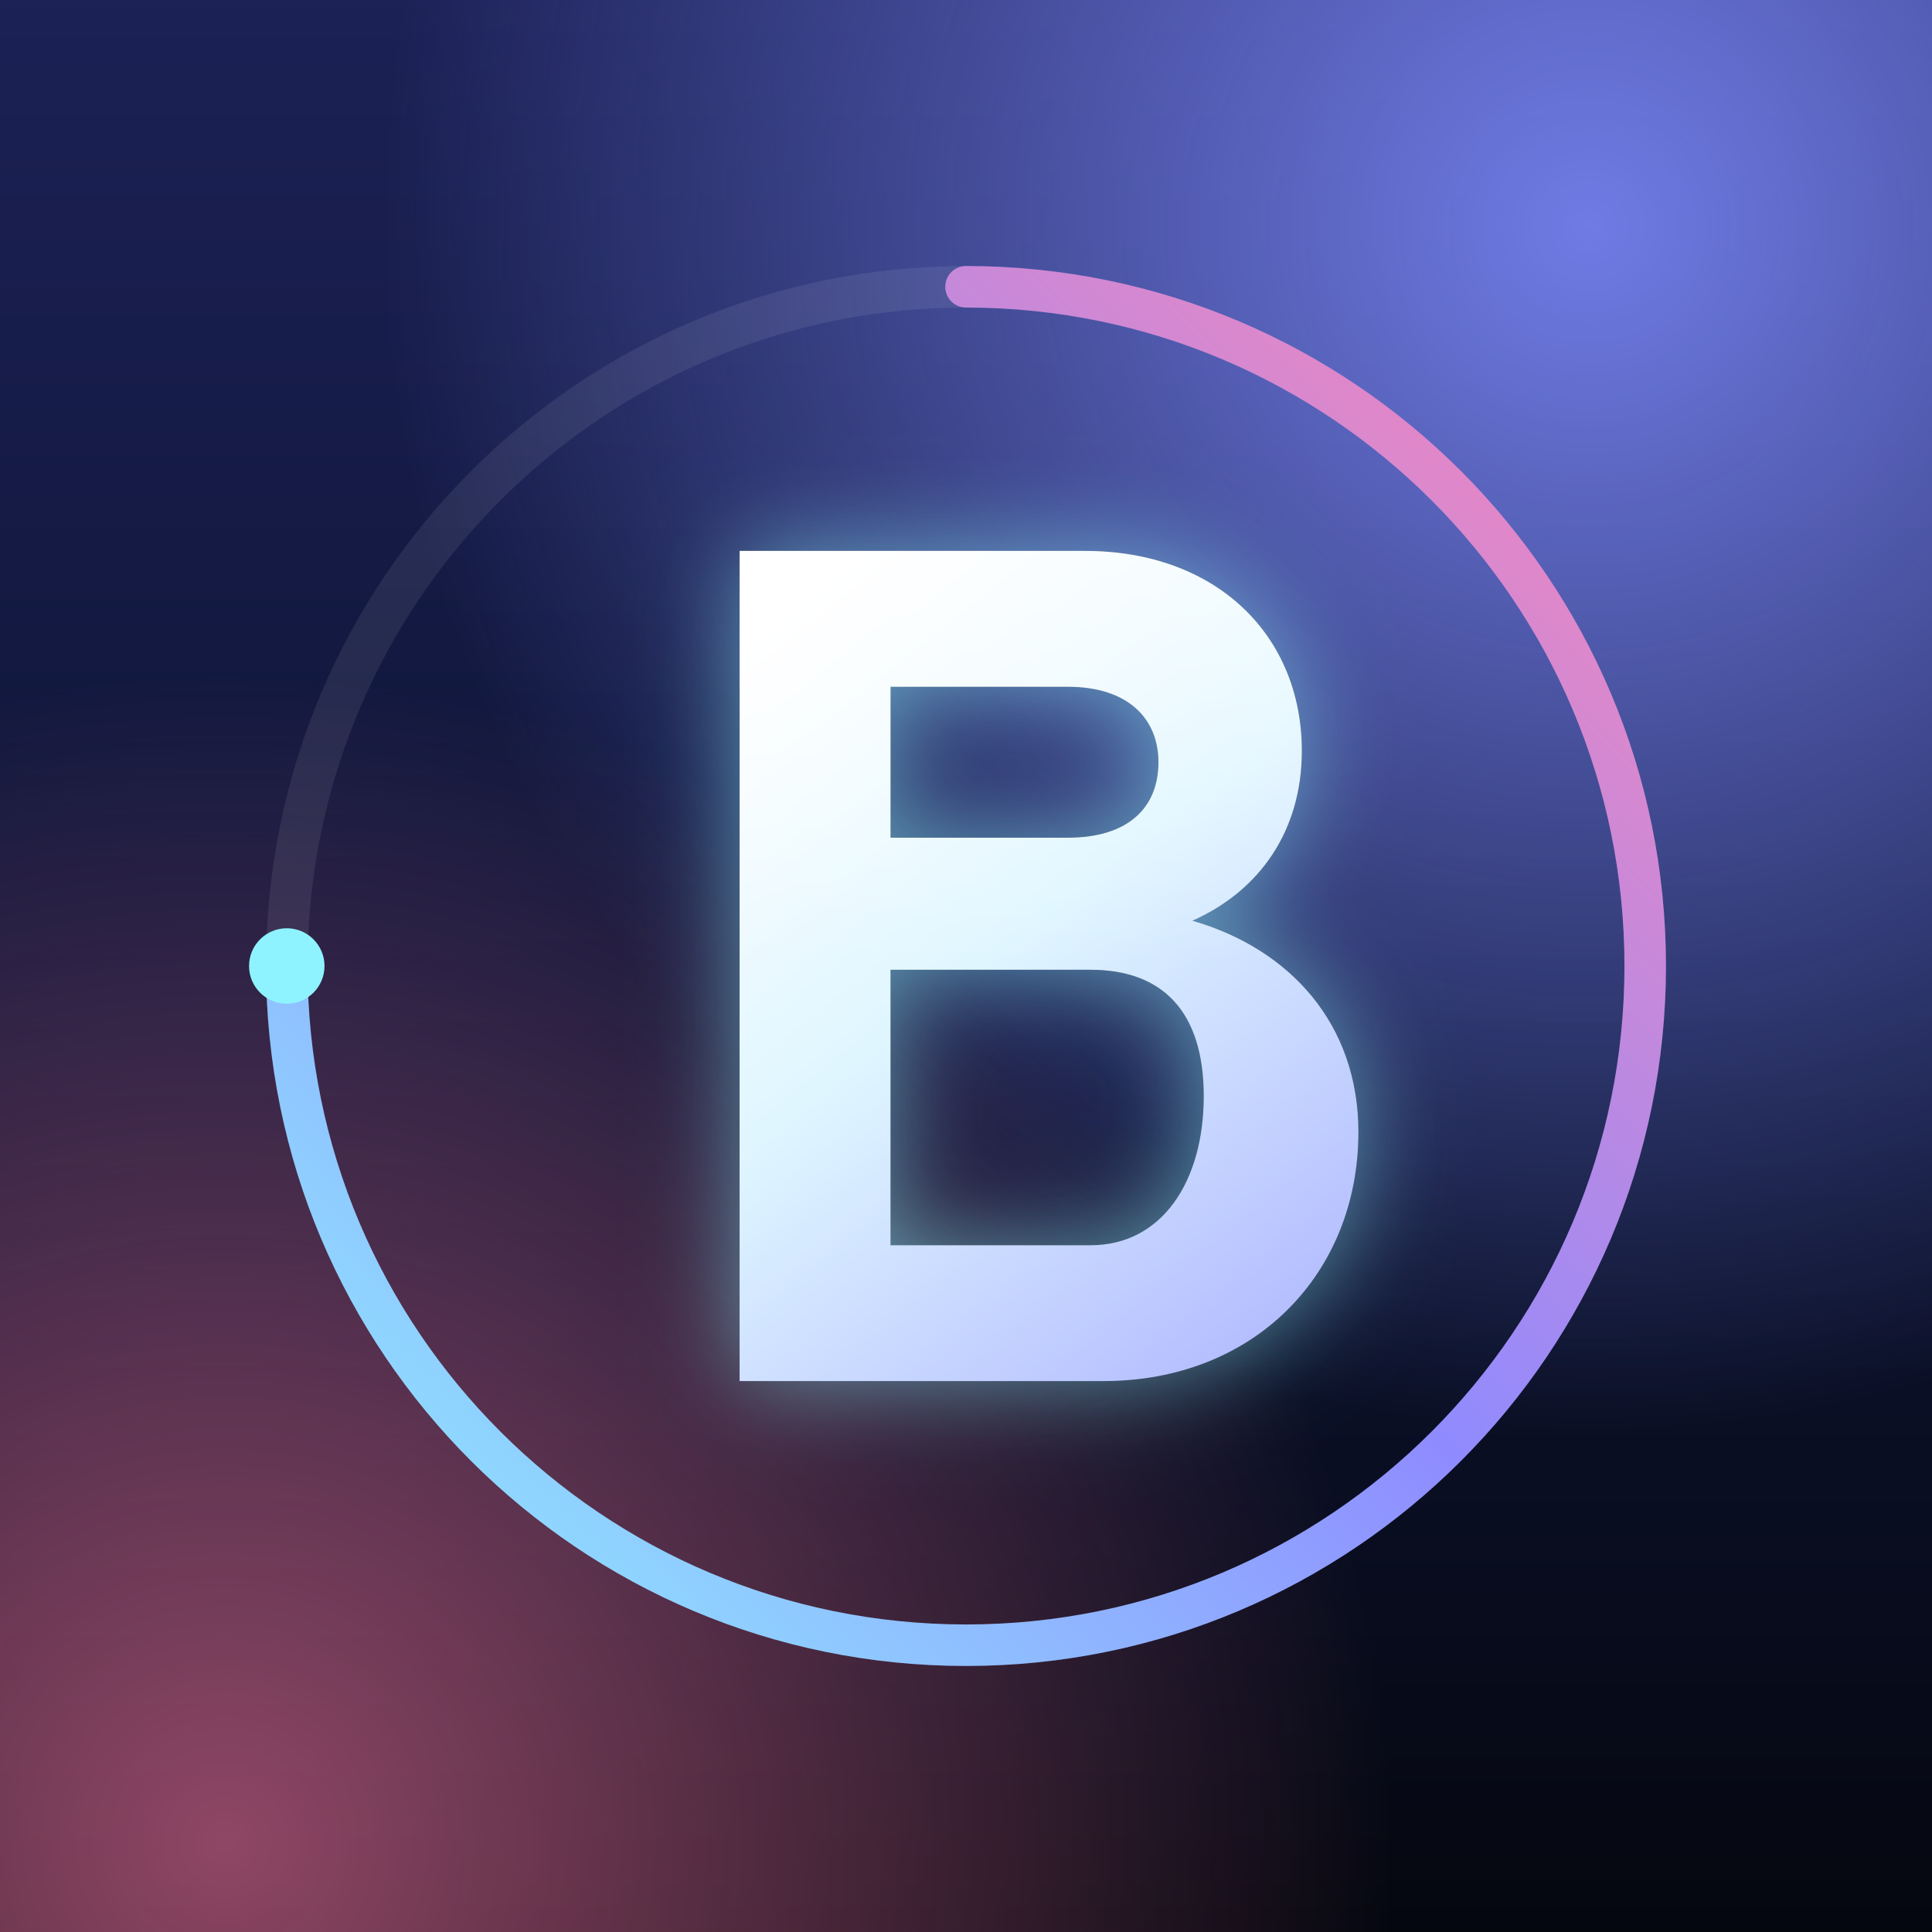
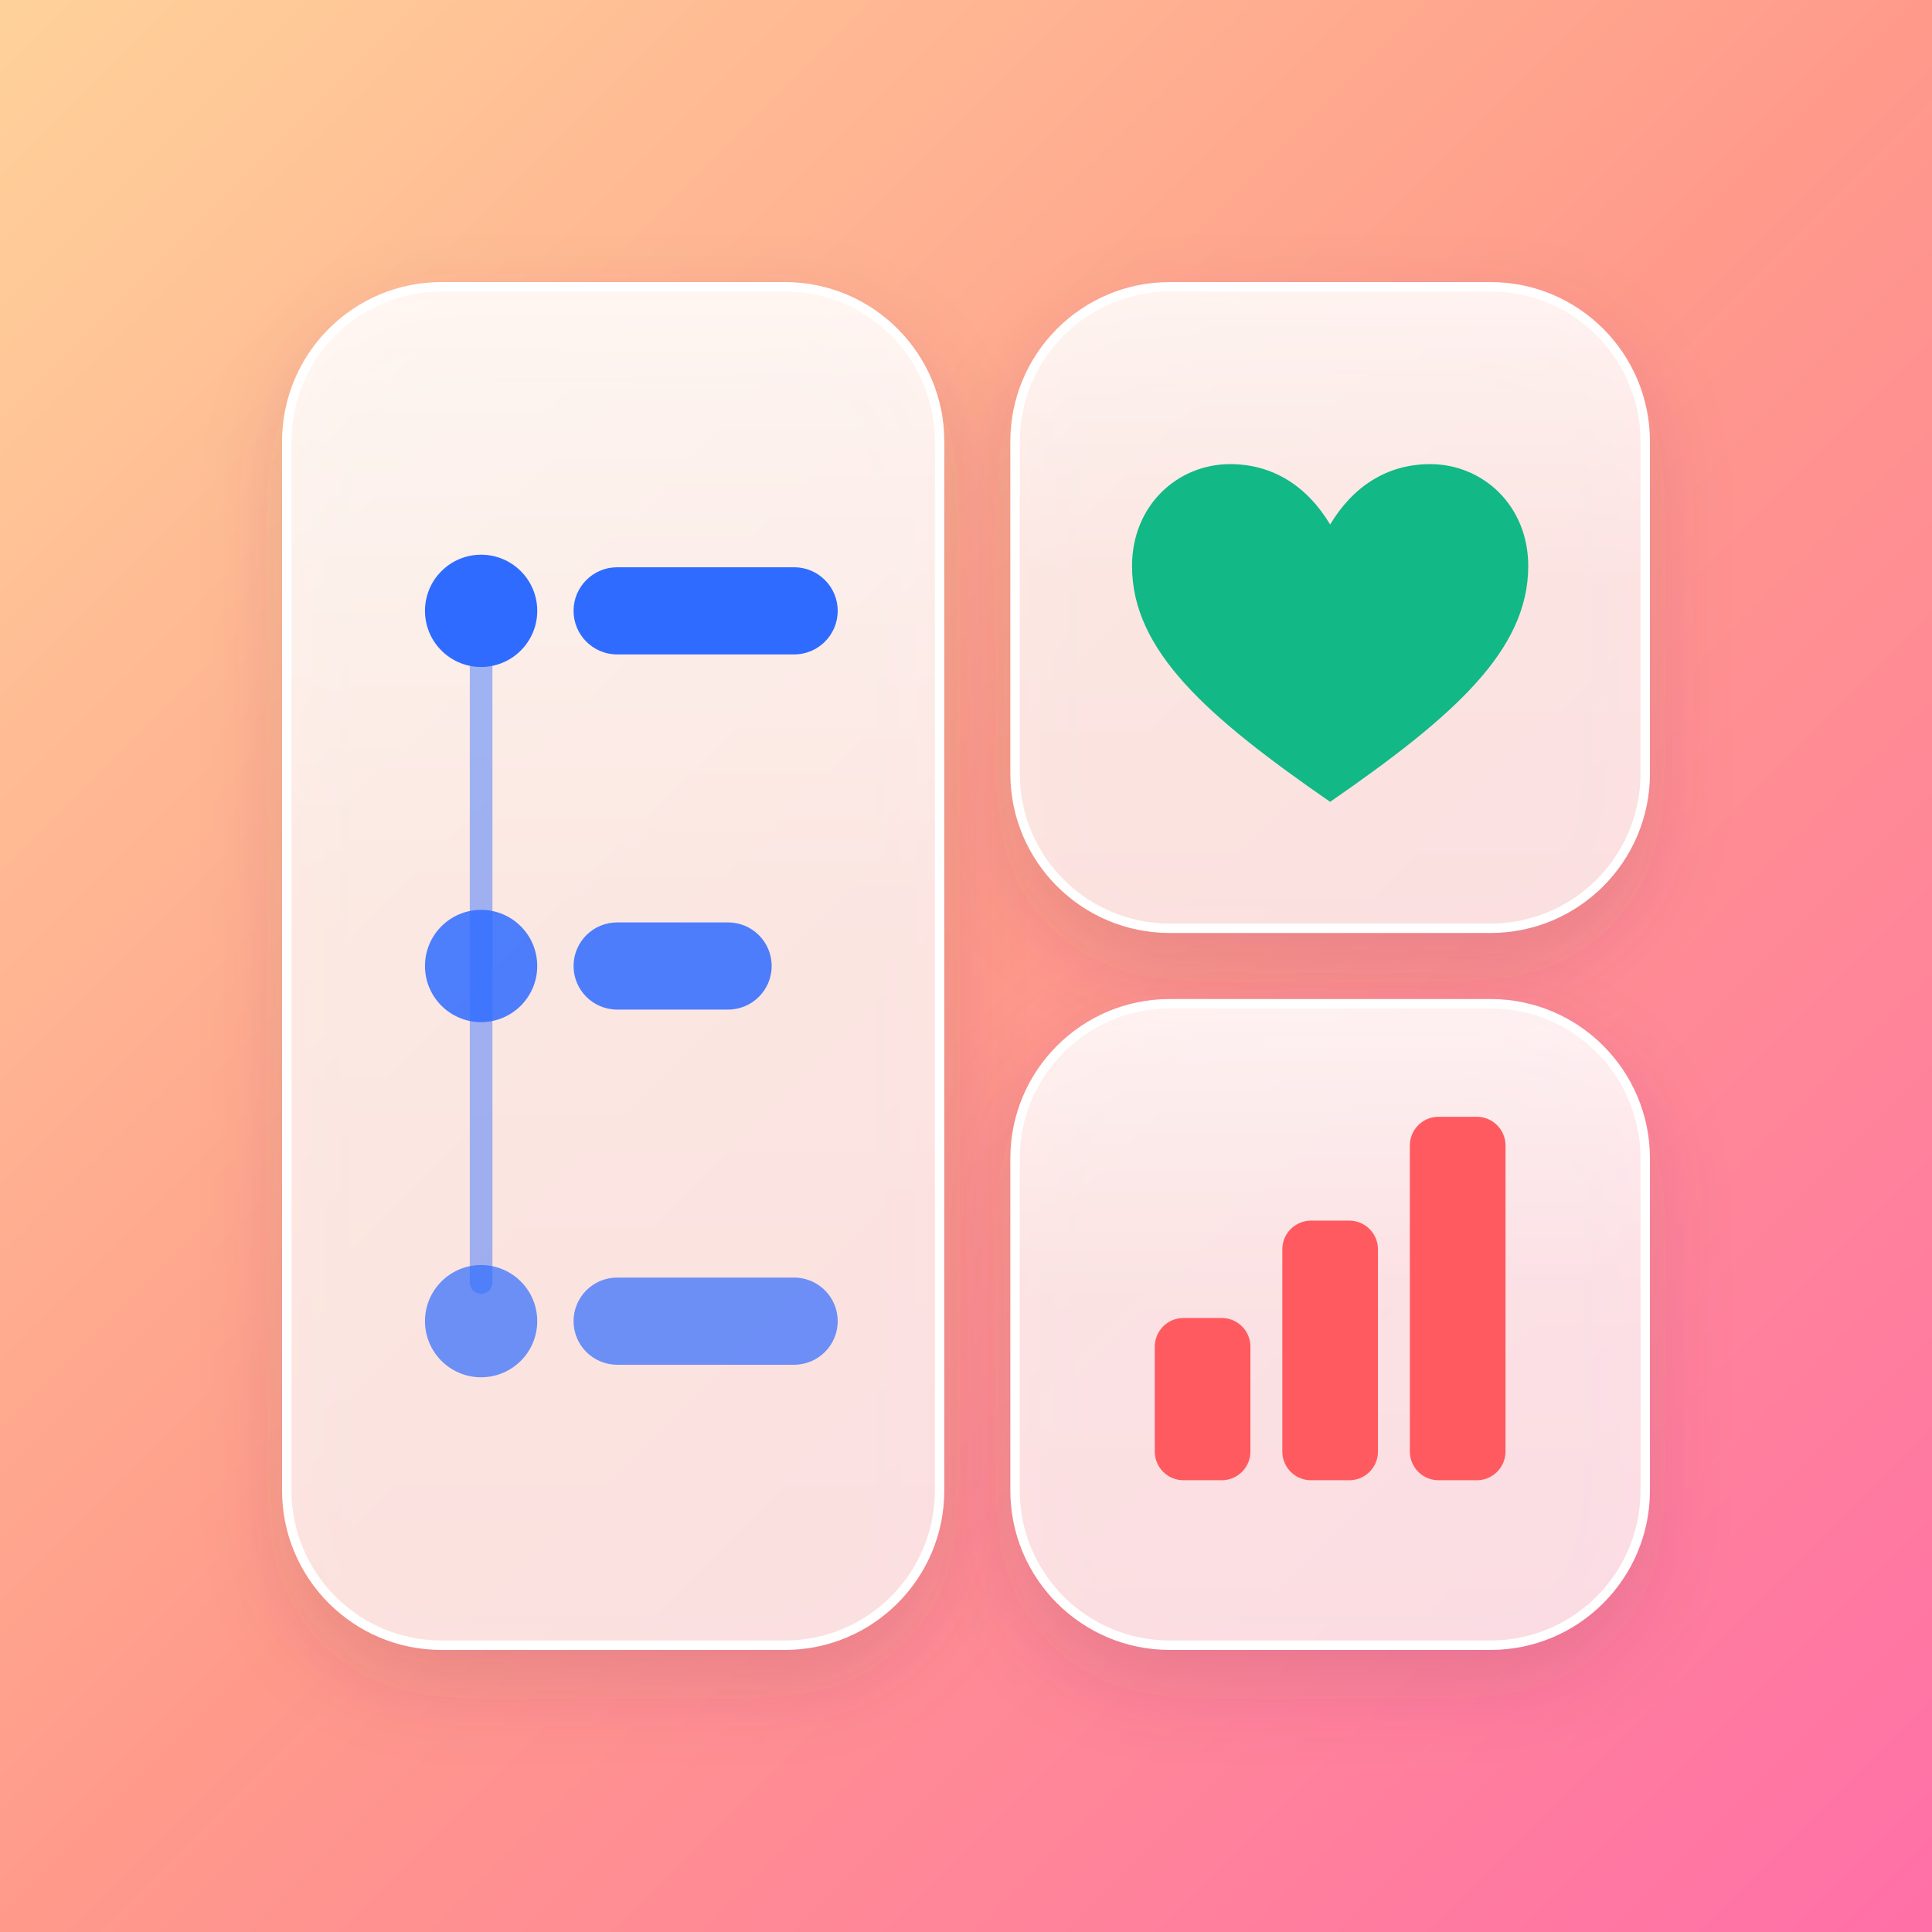
<svg xmlns="http://www.w3.org/2000/svg" viewBox="0 0 1024 1024" width="1024" height="1024">
  <defs>
-     <linearGradient id="bg" x1="0" y1="0" x2="0" y2="1">
-       <stop offset="0" stop-color="#1c2156" />
-       <stop offset="0.55" stop-color="#0d1433" />
-       <stop offset="1" stop-color="#05070f" />
+     <linearGradient id="bg" x1="0" y1="0" x2="1" y2="1">
+       <stop offset="0" stop-color="#FFD29A" />
+       <stop offset="0.5" stop-color="#FF9A8B" />
+       <stop offset="1" stop-color="#FF6FA8" />
    </linearGradient>
-     <radialGradient id="glowA" cx="0.82" cy="0.12" r="0.62">
-       <stop offset="0" stop-color="#7f8cff" stop-opacity="0.85" />
-       <stop offset="1" stop-color="#7f8cff" stop-opacity="0" />
-     </radialGradient>
-     <radialGradient id="glowB" cx="0.12" cy="0.95" r="0.6">
-       <stop offset="0" stop-color="#ff7aa8" stop-opacity="0.55" />
-       <stop offset="1" stop-color="#ff7aa8" stop-opacity="0" />
-     </radialGradient>
-     <linearGradient id="ring" x1="0" y1="0" x2="1" y2="1">
-       <stop offset="0" stop-color="#8ff3ff" />
-       <stop offset="0.5" stop-color="#8f8bff" />
-       <stop offset="1" stop-color="#ff86b4" />
+     <linearGradient id="g-blue" x1="0" y1="0" x2="0.6" y2="1">
+       <stop offset="0" stop-color="#63C3FF" />
+       <stop offset="1" stop-color="#2F6BFF" />
    </linearGradient>
-     <linearGradient id="glass" x1="0.2" y1="0" x2="0.8" y2="1">
-       <stop offset="0" stop-color="#ffffff" />
-       <stop offset="0.45" stop-color="#dff6ff" />
-       <stop offset="1" stop-color="#b3bcff" />
+     <filter id="s-blue" x="-30%" y="-30%" width="160%" height="160%">
+       <feDropShadow dx="0" dy="20" stdDeviation="24" flood-color="#2F6BFF" flood-opacity="0.35" />
+     </filter>
+     <linearGradient id="g-mint" x1="0" y1="0" x2="0.6" y2="1">
+       <stop offset="0" stop-color="#5BF0BE" />
+       <stop offset="1" stop-color="#12B886" />
    </linearGradient>
+     <filter id="s-mint" x="-30%" y="-30%" width="160%" height="160%">
+       <feDropShadow dx="0" dy="20" stdDeviation="24" flood-color="#0E9F74" flood-opacity="0.35" />
+     </filter>
+     <linearGradient id="g-coral" x1="0" y1="0" x2="0.6" y2="1">
+       <stop offset="0" stop-color="#FFB36B" />
+       <stop offset="1" stop-color="#FF5A5F" />
+     </linearGradient>
+     <filter id="s-coral" x="-30%" y="-30%" width="160%" height="160%">
+       <feDropShadow dx="0" dy="20" stdDeviation="24" flood-color="#E8454B" flood-opacity="0.35" />
+     </filter>
    <linearGradient id="sheen" x1="0" y1="0" x2="0" y2="1">
-       <stop offset="0" stop-color="#ffffff" stop-opacity="0.9" />
-       <stop offset="0.5" stop-color="#ffffff" stop-opacity="0" />
+       <stop offset="0" stop-color="#fff" stop-opacity="0.55" />
+       <stop offset="0.45" stop-color="#fff" stop-opacity="0.08" />
+       <stop offset="1" stop-color="#fff" stop-opacity="0" />
    </linearGradient>
-     <filter id="soft" x="-30%" y="-30%" width="160%" height="160%">
-       <feGaussianBlur stdDeviation="26" />
+     <filter id="s-glass" x="-30%" y="-30%" width="160%" height="160%">
+       <feDropShadow dx="0" dy="18" stdDeviation="22" flood-color="#6B3A5A" flood-opacity="0.22" />
    </filter>
  </defs>
  <rect width="1024" height="1024" fill="url(#bg)" />
-   <rect width="1024" height="1024" fill="url(#glowA)" />
-   <rect width="1024" height="1024" fill="url(#glowB)" />
-   <circle cx="512" cy="512" r="360" fill="none" stroke="#ffffff" stroke-opacity="0.08" stroke-width="22" />
-   <circle cx="512" cy="512" r="360" fill="none" stroke="url(#ring)" stroke-width="22" stroke-linecap="round" stroke-dasharray="1695 2262" transform="rotate(-90 512 512)" />
-   <circle cx="152" cy="512" r="20" fill="#8ff3ff" />
-   <path id="b" fill-rule="evenodd" d="M392,292 H575 C645,292 690,337 690,398 C690,440 668,472 632,488 C684,503 720,543 720,600 C720,675 665,732 585,732 H392 Z M472,364 H566 C598,364 614,381 614,404 C614,428 598,444 566,444 H472 Z M472,514 H578 C616,514 638,536 638,581 C638,626 616,660 578,660 H472 Z" />
-   <use href="#b" fill="#8ff3ff" opacity="0.55" filter="url(#soft)" />
-   <use href="#b" fill="url(#glass)" />
-   <use href="#b" fill="url(#sheen)" opacity="0.55" />
+   <g filter="url(#s-glass)">
+     <rect x="150" y="150" width="350" height="724" rx="84" fill="#fff" fill-opacity="0.72" />
+   </g>
+   <rect x="150" y="150" width="350" height="724" rx="84" fill="url(#sheen)" />
+   <rect x="152" y="152" width="346" height="720" rx="82" fill="none" stroke="#fff" stroke-width="5" />
+   <rect x="249" y="338.24" width="12" height="347.52" rx="6" fill="#2F6BFF" fill-opacity="0.45" />
+   <circle cx="255" cy="323.76" r="29.75" fill="#2F6BFF" fill-opacity="1" />
+   <rect x="304" y="300.66" width="140" height="46.2" rx="23.1" fill="#2F6BFF" fill-opacity="1" />
+   <circle cx="255" cy="512" r="29.75" fill="#2F6BFF" fill-opacity="0.85" />
+   <rect x="304" y="488.9" width="105" height="46.2" rx="23.1" fill="#2F6BFF" fill-opacity="0.85" />
+   <circle cx="255" cy="700.24" r="29.75" fill="#2F6BFF" fill-opacity="0.7" />
+   <rect x="304" y="677.14" width="140" height="46.2" rx="23.1" fill="#2F6BFF" fill-opacity="0.7" />
+   <g filter="url(#s-glass)">
+     <rect x="536" y="150" width="338" height="344" rx="84" fill="#fff" fill-opacity="0.72" />
+   </g>
+   <rect x="536" y="150" width="338" height="344" rx="84" fill="url(#sheen)" />
+   <rect x="538" y="152" width="334" height="340" rx="82" fill="none" stroke="#fff" stroke-width="5" />
+   <path transform="translate(705 322) scale(1) translate(-705 -322)" d="M705 425 C640 380 600 345 600 300 C600 268 624 246 652 246 C675 246 693 258 705 278 C717 258 735 246 758 246 C786 246 810 268 810 300 C810 345 770 380 705 425 Z" fill="#12B886" />
+   <g filter="url(#s-glass)">
+     <rect x="536" y="530" width="338" height="344" rx="84" fill="#fff" fill-opacity="0.72" />
+   </g>
+   <rect x="536" y="530" width="338" height="344" rx="84" fill="url(#sheen)" />
+   <rect x="538" y="532" width="334" height="340" rx="82" fill="none" stroke="#fff" stroke-width="5" />
+   <rect x="612.05" y="698.56" width="50.7" height="86" rx="15.21" fill="#FF5A5F" />
+   <rect x="679.65" y="646.96" width="50.7" height="137.6" rx="15.21" fill="#FF5A5F" />
+   <rect x="747.25" y="591.92" width="50.7" height="192.64" rx="15.21" fill="#FF5A5F" />
</svg>
